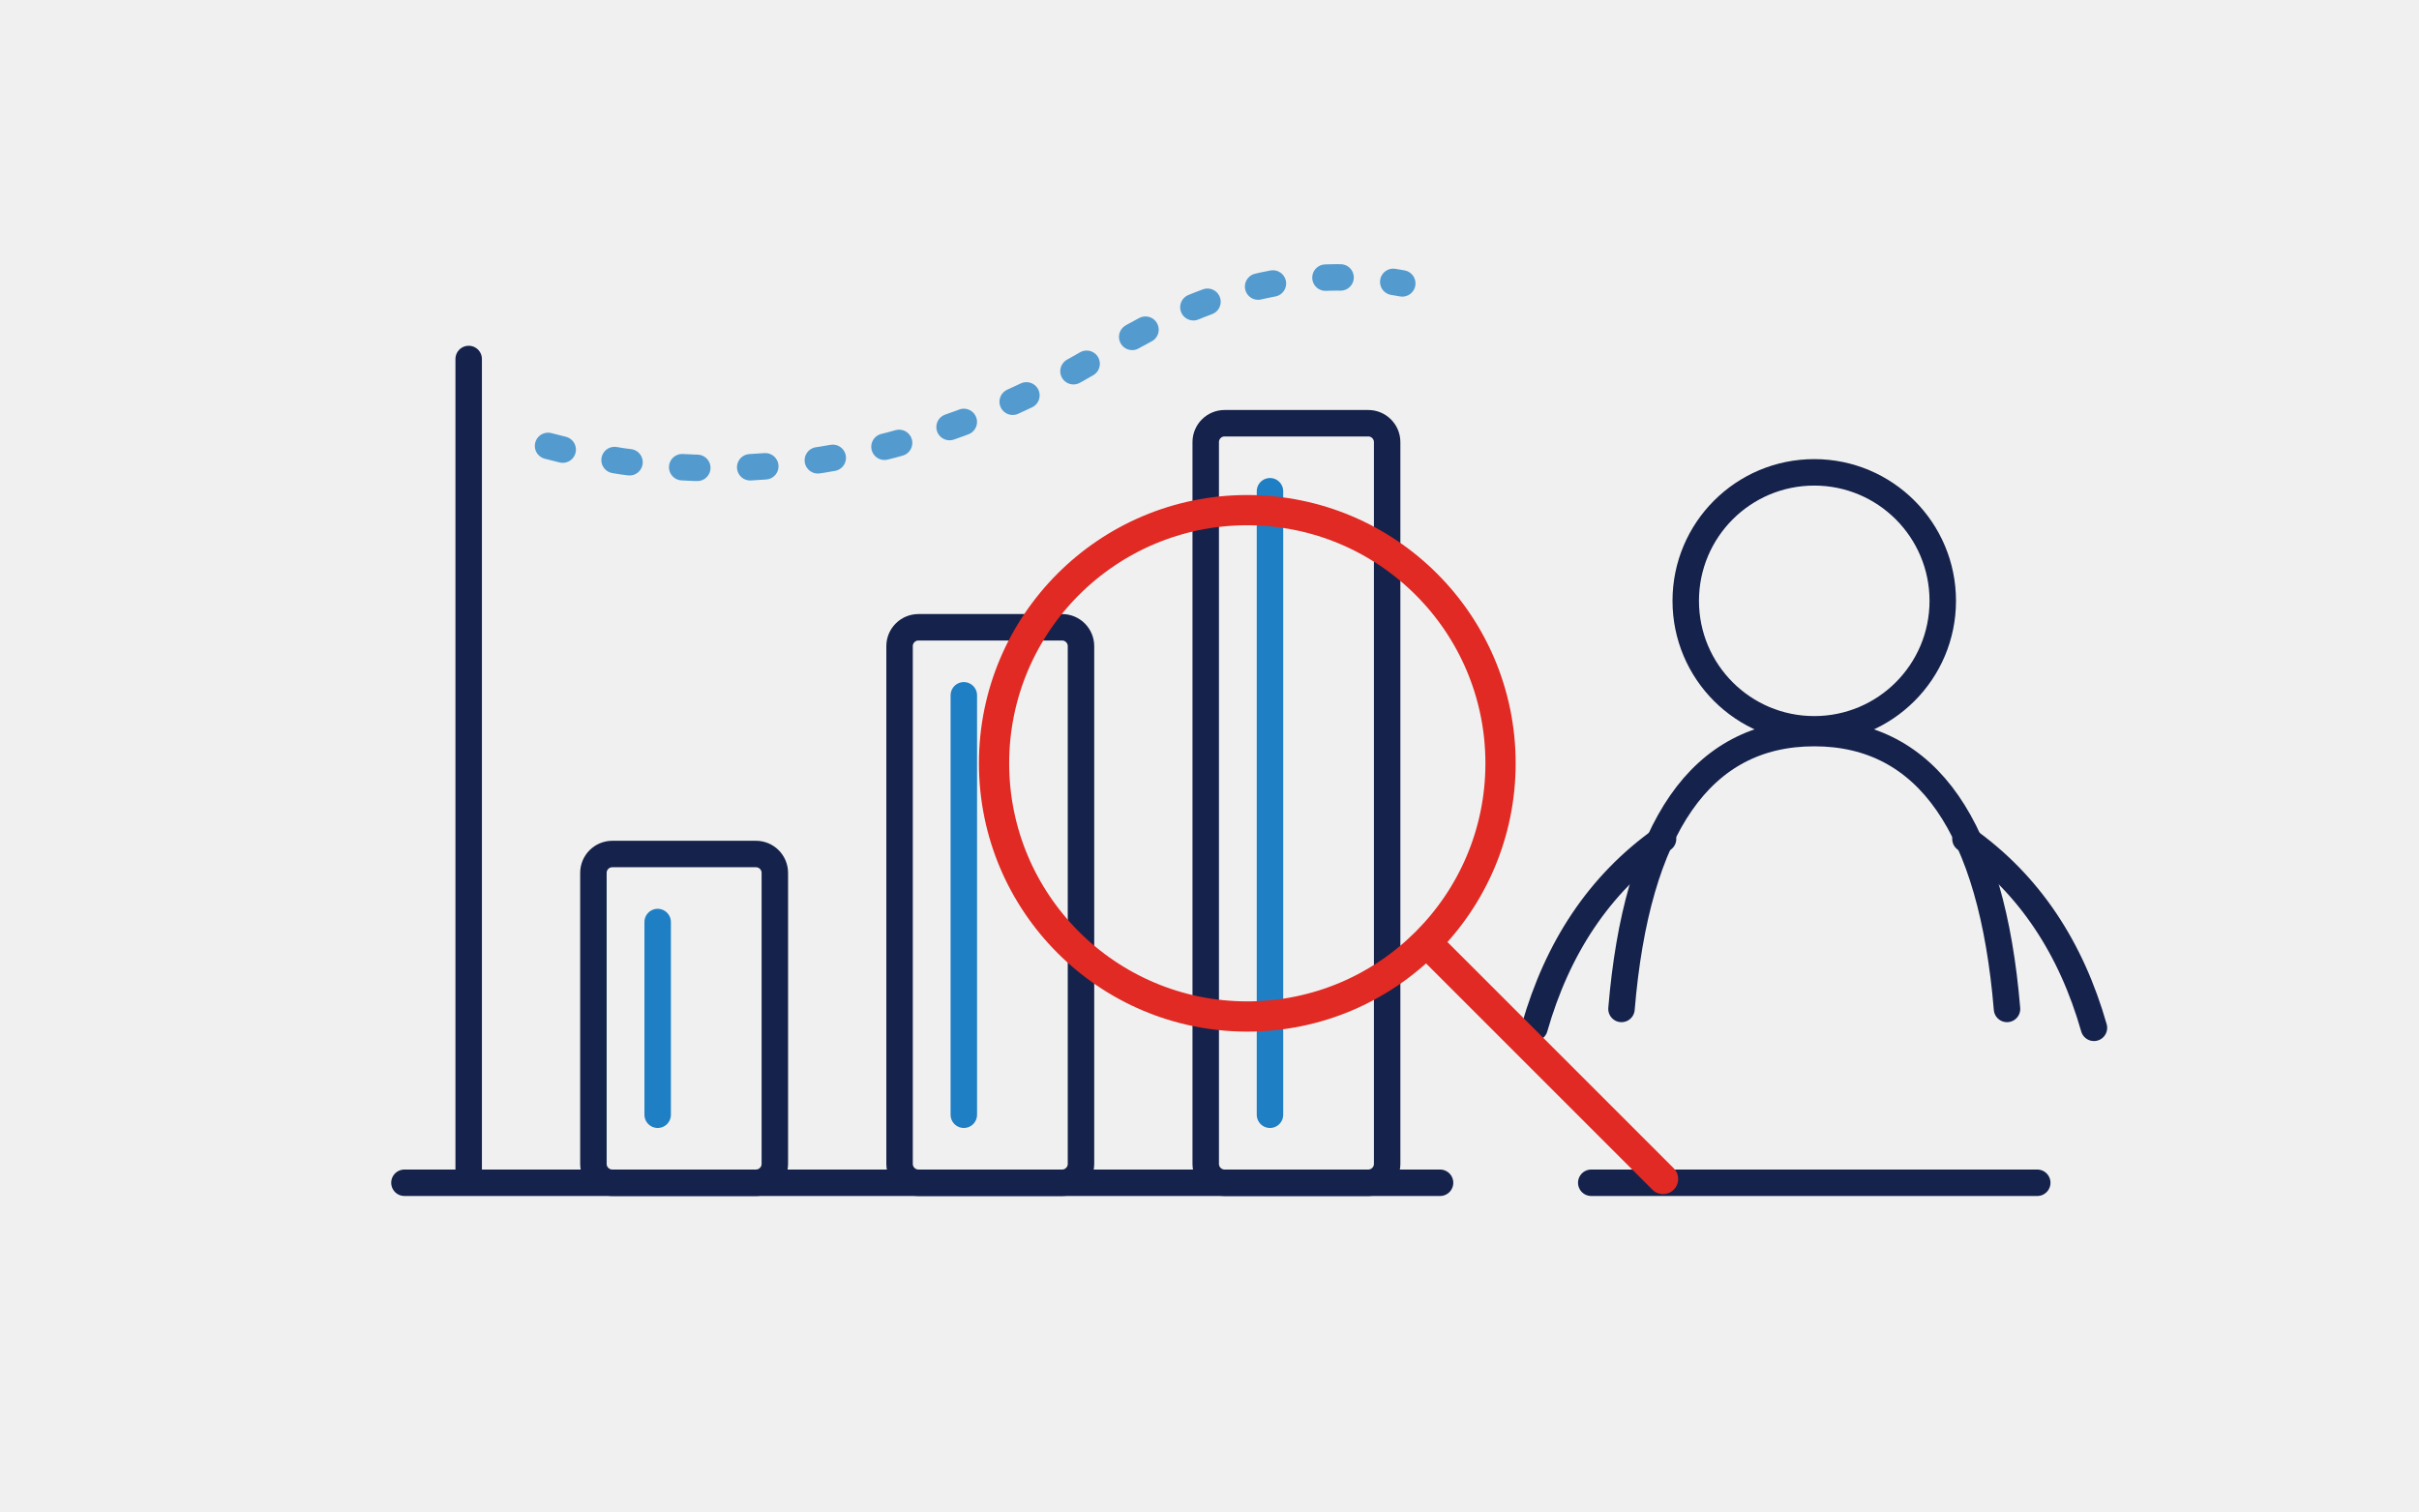
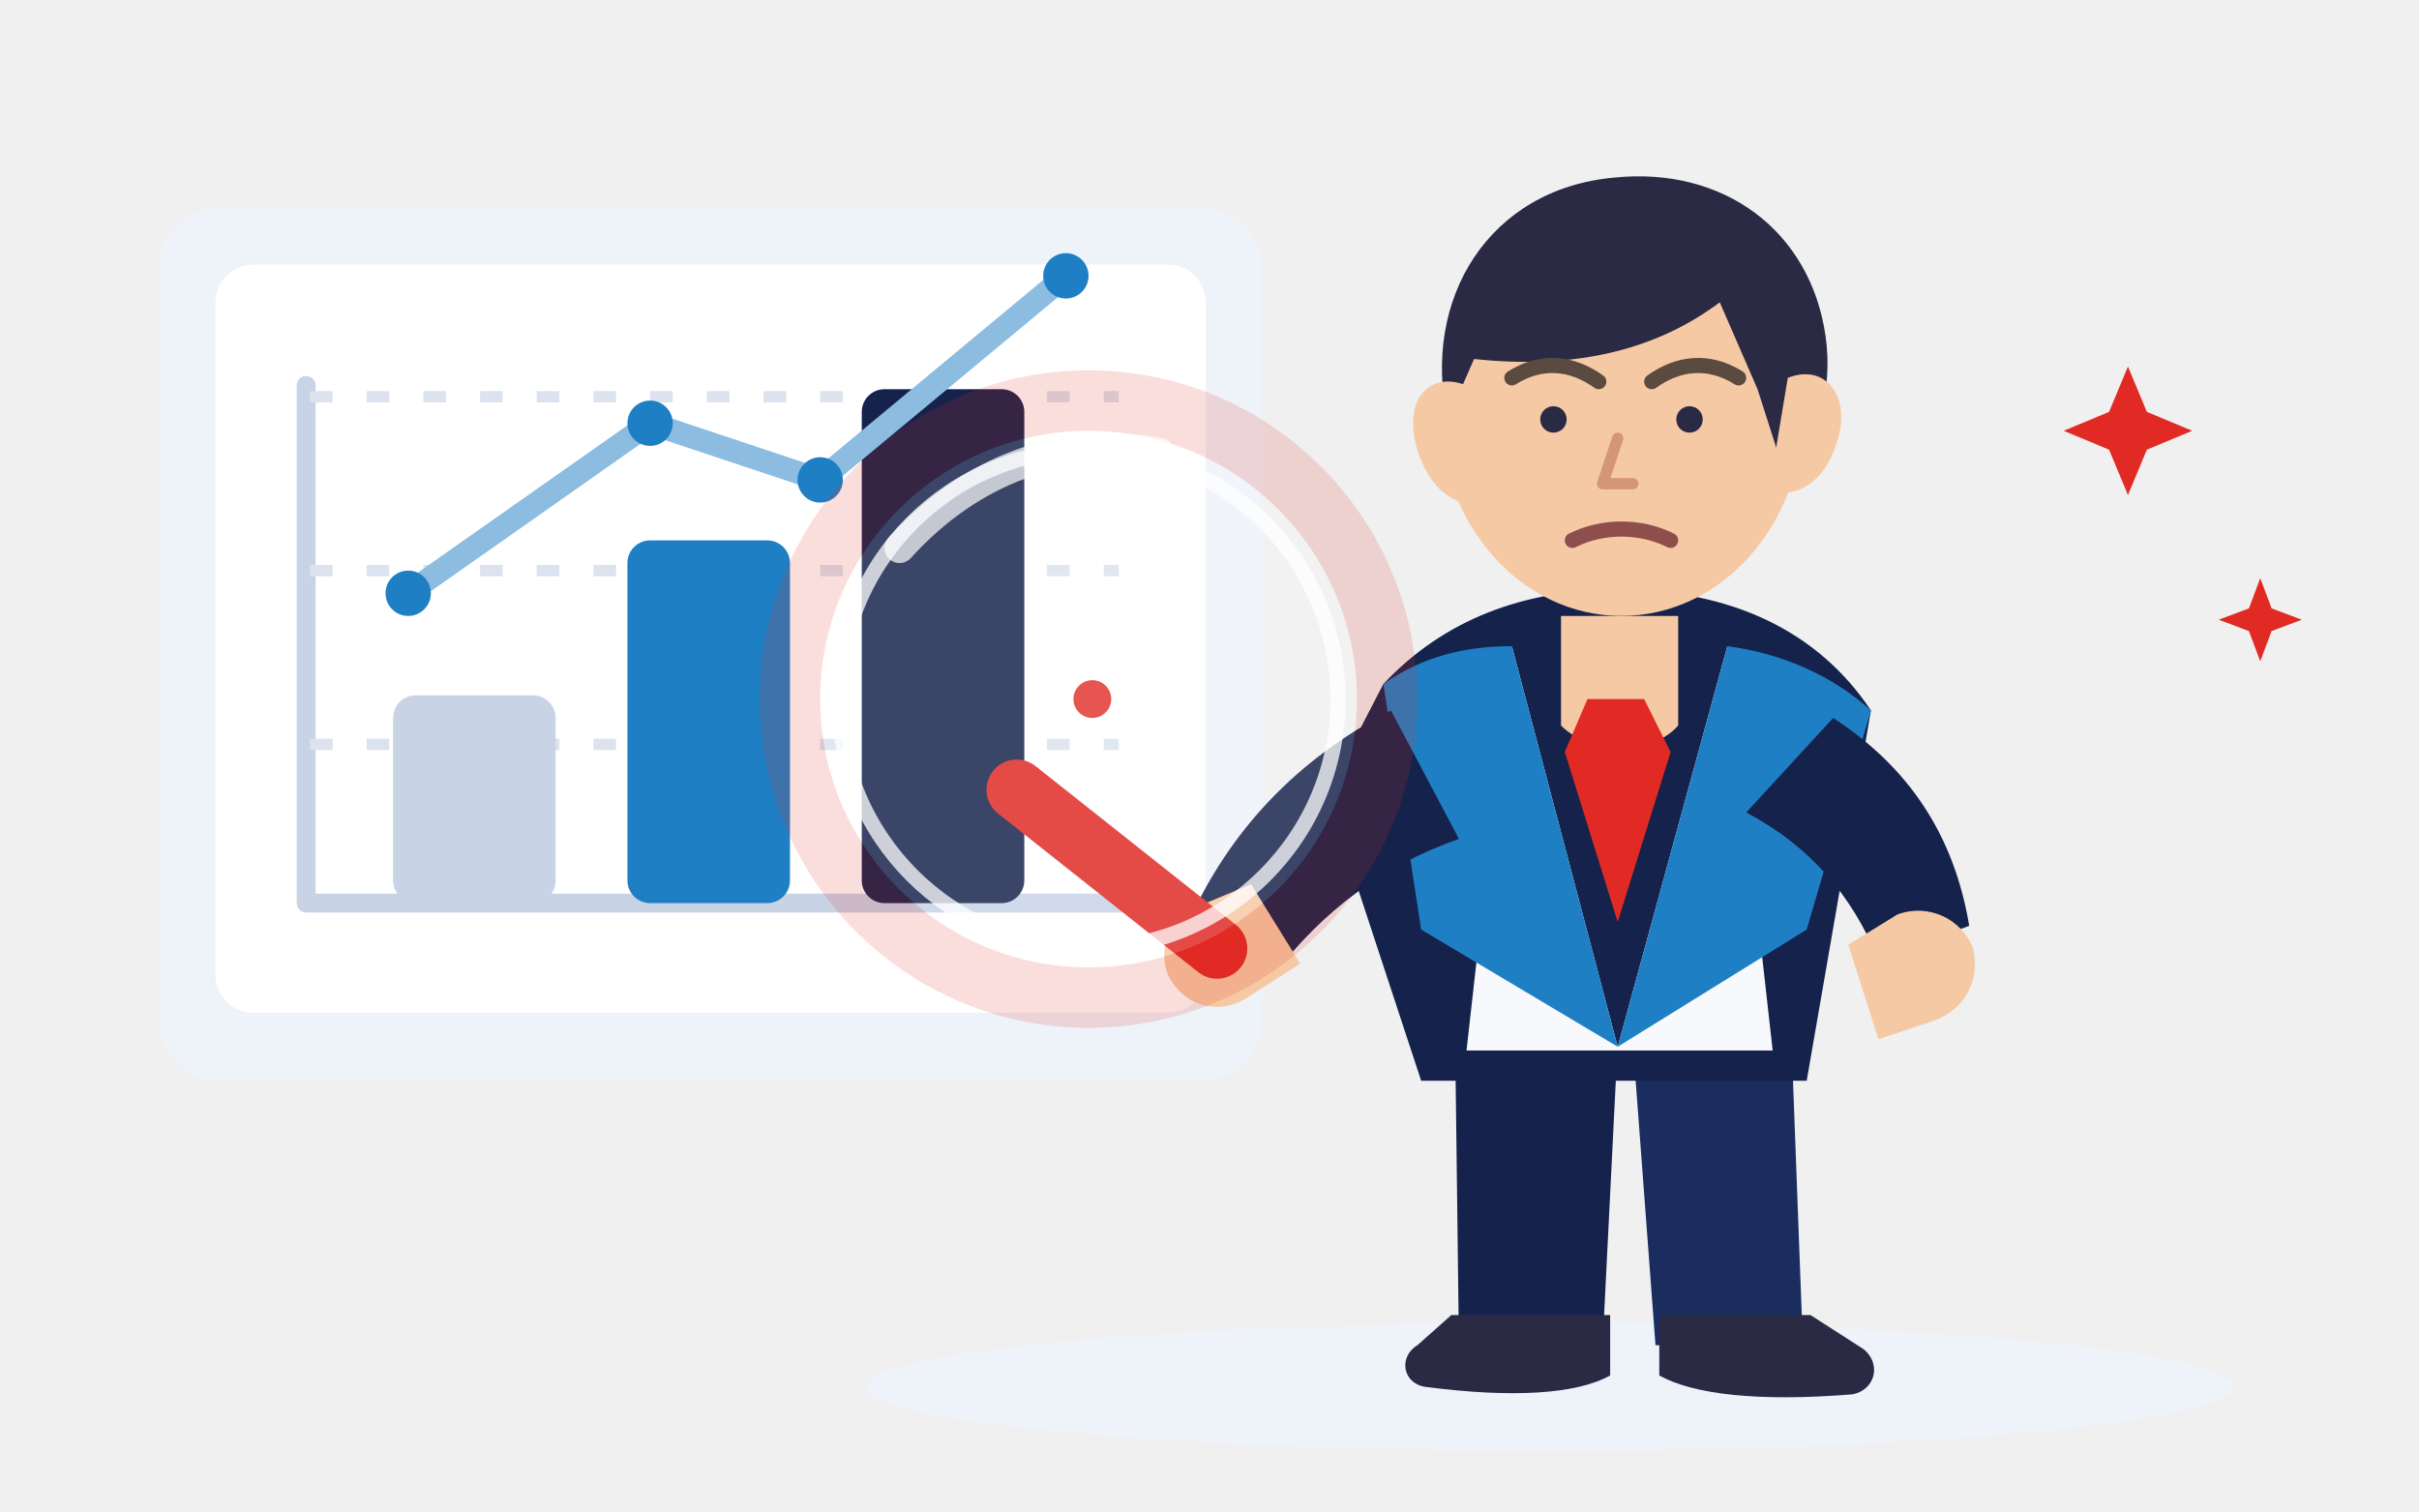
- <svg xmlns="http://www.w3.org/2000/svg" viewBox="0 0 640 400" role="img" aria-label="A person examines a three-bar chart through a red-rimmed magnifying glass">
-   <g fill="none" stroke-linecap="round" stroke-linejoin="round">
-     <g stroke="#15224b" stroke-width="7">
-       <path d="M107 313h274M124 313V95" />
-       <rect x="157" y="226" width="48" height="87" rx="5" />
-       <rect x="238" y="166" width="48" height="147" rx="5" />
-       <rect x="319" y="112" width="48" height="201" rx="5" />
-       <circle cx="480" cy="159" r="34" />
-       <path d="M429 267c4-48 21-73 51-73s47 25 51 73" />
-       <path d="M440 222c-17 12-28 29-34 50M520 222c17 12 28 29 34 50" />
-       <path d="M421 313h118" />
-     </g>
-     <g stroke="#1f7fc4" stroke-width="7">
-       <path d="M174 244v51M255 184v111M336 130v165" />
-       <path d="M145 118c52 14 104 2 148-25 26-16 51-23 78-18" stroke-dasharray="4 14" opacity=".75" />
-     </g>
-     <g stroke="#e02a23" stroke-width="8">
-       <circle cx="330" cy="202" r="67" />
-       <path d="m378 250 62 62" />
-     </g>
+ <svg xmlns="http://www.w3.org/2000/svg" viewBox="0 0 640 400" role="img" aria-label="虫めがねで自社のAI活用状況を調べる経営者">
+   <rect x="42" y="55" width="292" height="231" rx="16" fill="#eef2f9" />
+   <rect x="57" y="70" width="262" height="198" rx="10" fill="#ffffff" />
+   <path d="M81 239H297M81 102v137" fill="none" stroke="#c9d3e6" stroke-width="5" stroke-linecap="round" />
+   <path d="M82 197h214M82 151h214M82 105h214" fill="none" stroke="#dce3ee" stroke-width="3" stroke-dasharray="6 9" />
+   <rect x="104" y="184" width="43" height="55" rx="6" fill="#c9d3e6" />
+   <rect x="166" y="143" width="43" height="96" rx="6" fill="#1f7fc4" />
+   <rect x="228" y="103" width="43" height="136" rx="6" fill="#15224b" />
+   <path d="M108 157l64-45 45 15 65-54" fill="none" stroke="#8cbce0" stroke-width="6" stroke-linecap="round" stroke-linejoin="round" />
+   <circle cx="108" cy="157" r="6" fill="#1f7fc4" />
+   <circle cx="172" cy="112" r="6" fill="#1f7fc4" />
+   <circle cx="217" cy="127" r="6" fill="#1f7fc4" />
+   <circle cx="282" cy="73" r="6" fill="#1f7fc4" />
+   <ellipse cx="410" cy="367" rx="181" ry="17" fill="#eef2f9" />
+   <path d="M385 276h43l-4 80h-38l-1-80z" fill="#15224b" />
+   <path d="M432 276h42l3 80h-39l-6-80z" fill="#1b2d5f" />
+   <path d="M384 348h42v16c-9 5-26 6-49 3-6-1-7-8-2-11l9-8z" fill="#2a2a45" />
+   <path d="M439 348h40l14 9c5 4 3 11-3 12-25 2-42 0-51-5v-16z" fill="#2a2a45" />
+   <path d="M366 181c16-17 37-25 62-25 30 0 53 11 67 32l-17 98H376l-25-76 15-29z" fill="#15224b" />
+   <path d="M413 163h31v29c-7 8-23 8-31 0v-29z" fill="#f5c9a4" />
+   <path d="M400 171l28 106 29-106 12 107h-81l12-107z" fill="#f7f9fc" />
+   <path d="M420 185h15l7 14-14 45-14-45 6-14z" fill="#e02a23" />
+   <path d="M400 171l28 106-52-31-10-65c10-7 21-10 34-10zm57 0-29 106 50-31 17-58c-10-9-23-15-38-17z" fill="#1f7fc4" />
+   <path d="M368 188c-25 13-43 32-54 57l23 13c13-17 29-29 49-36l-18-34z" fill="#15224b" />
+   <path d="M319 239c-9 3-13 11-10 19 4 8 13 11 21 6l14-9-13-21-12 5z" fill="#f5c9a4" />
+   <path d="M322 251l-53-42" fill="none" stroke="#e02a23" stroke-width="16" stroke-linecap="round" />
+   <path d="M485 190c20 13 32 31 36 55l-24 9c-7-17-18-30-35-39l23-25z" fill="#15224b" />
+   <path d="M502 242c8-3 17 1 20 9 2 8-2 16-10 19l-15 5-8-25 13-8z" fill="#f5c9a4" />
+   <ellipse cx="429" cy="109" rx="48" ry="54" fill="#f5c9a4" />
+   <path d="M383 111c-7-32 11-61 44-64 29-3 52 14 56 42 2 14-2 28-10 39l-8-25-10-23c-16 12-37 18-65 15l-7 16z" fill="#2a2a45" />
+   <path d="M388 102c-10-4-17 4-13 17 3 10 10 16 18 14l-5-31zm85-2c10-4 17 5 13 17-3 10-10 15-18 13l5-30z" fill="#f5c9a4" />
+   <circle cx="411" cy="111" r="3.5" fill="#2a2a45" />
+   <circle cx="447" cy="111" r="3.5" fill="#2a2a45" />
+   <path d="M400 100c8-5 16-4 23 1m14 0c7-5 15-6 23-1" fill="none" stroke="#5b4a3f" stroke-width="4" stroke-linecap="round" />
+   <path d="M428 116l-4 12h8" fill="none" stroke="#d59678" stroke-width="3" stroke-linecap="round" stroke-linejoin="round" />
+   <path d="M416 143c8-4 18-4 26 0" fill="none" stroke="#8e4f4c" stroke-width="4" stroke-linecap="round" />
+   <circle cx="288" cy="185" r="79" fill="#ffffff" opacity=".16" stroke="#e02a23" stroke-width="16" />
+   <circle cx="288" cy="185" r="66" fill="none" stroke="#ffffff" stroke-width="4" opacity=".75" />
+   <path d="M238 145c19-21 44-30 69-25" fill="none" stroke="#ffffff" stroke-width="8" stroke-linecap="round" opacity=".7" />
+   <circle cx="289" cy="185" r="5" fill="#e02a23" opacity=".8" />
+   <g fill="#e02a23">
+     <path d="M563 97l5 12 12 5-12 5-5 12-5-12-12-5 12-5 5-12z" />
+     <path d="M598 153l3 8 8 3-8 3-3 8-3-8-8-3 8-3 3-8z" />
  </g>
</svg>
